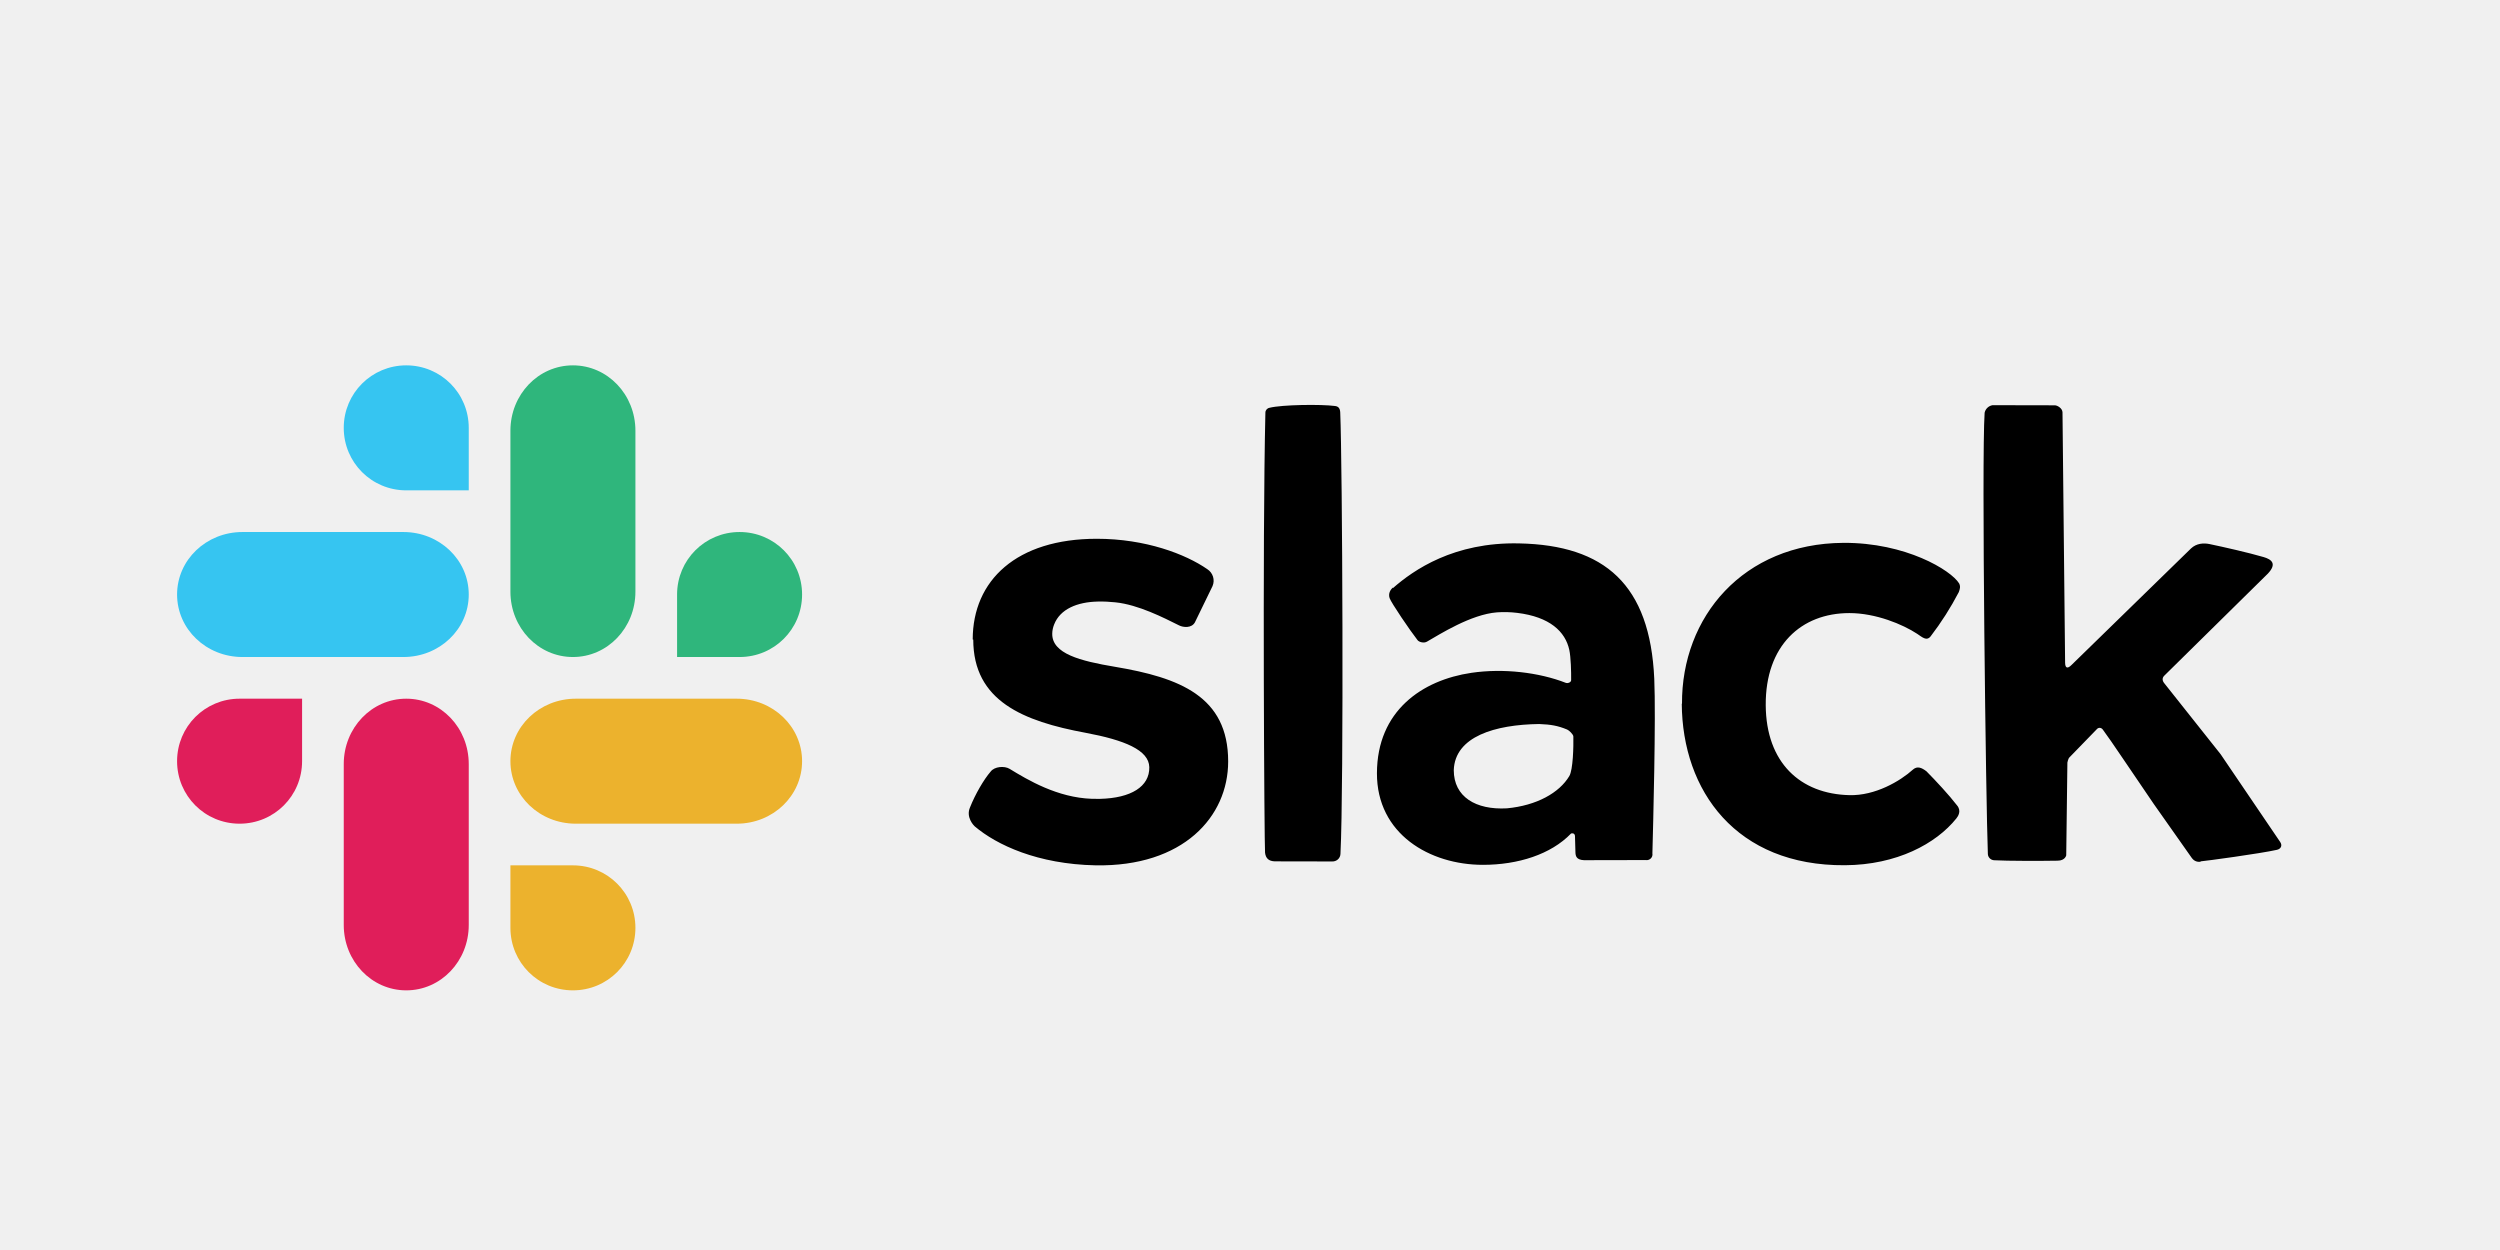
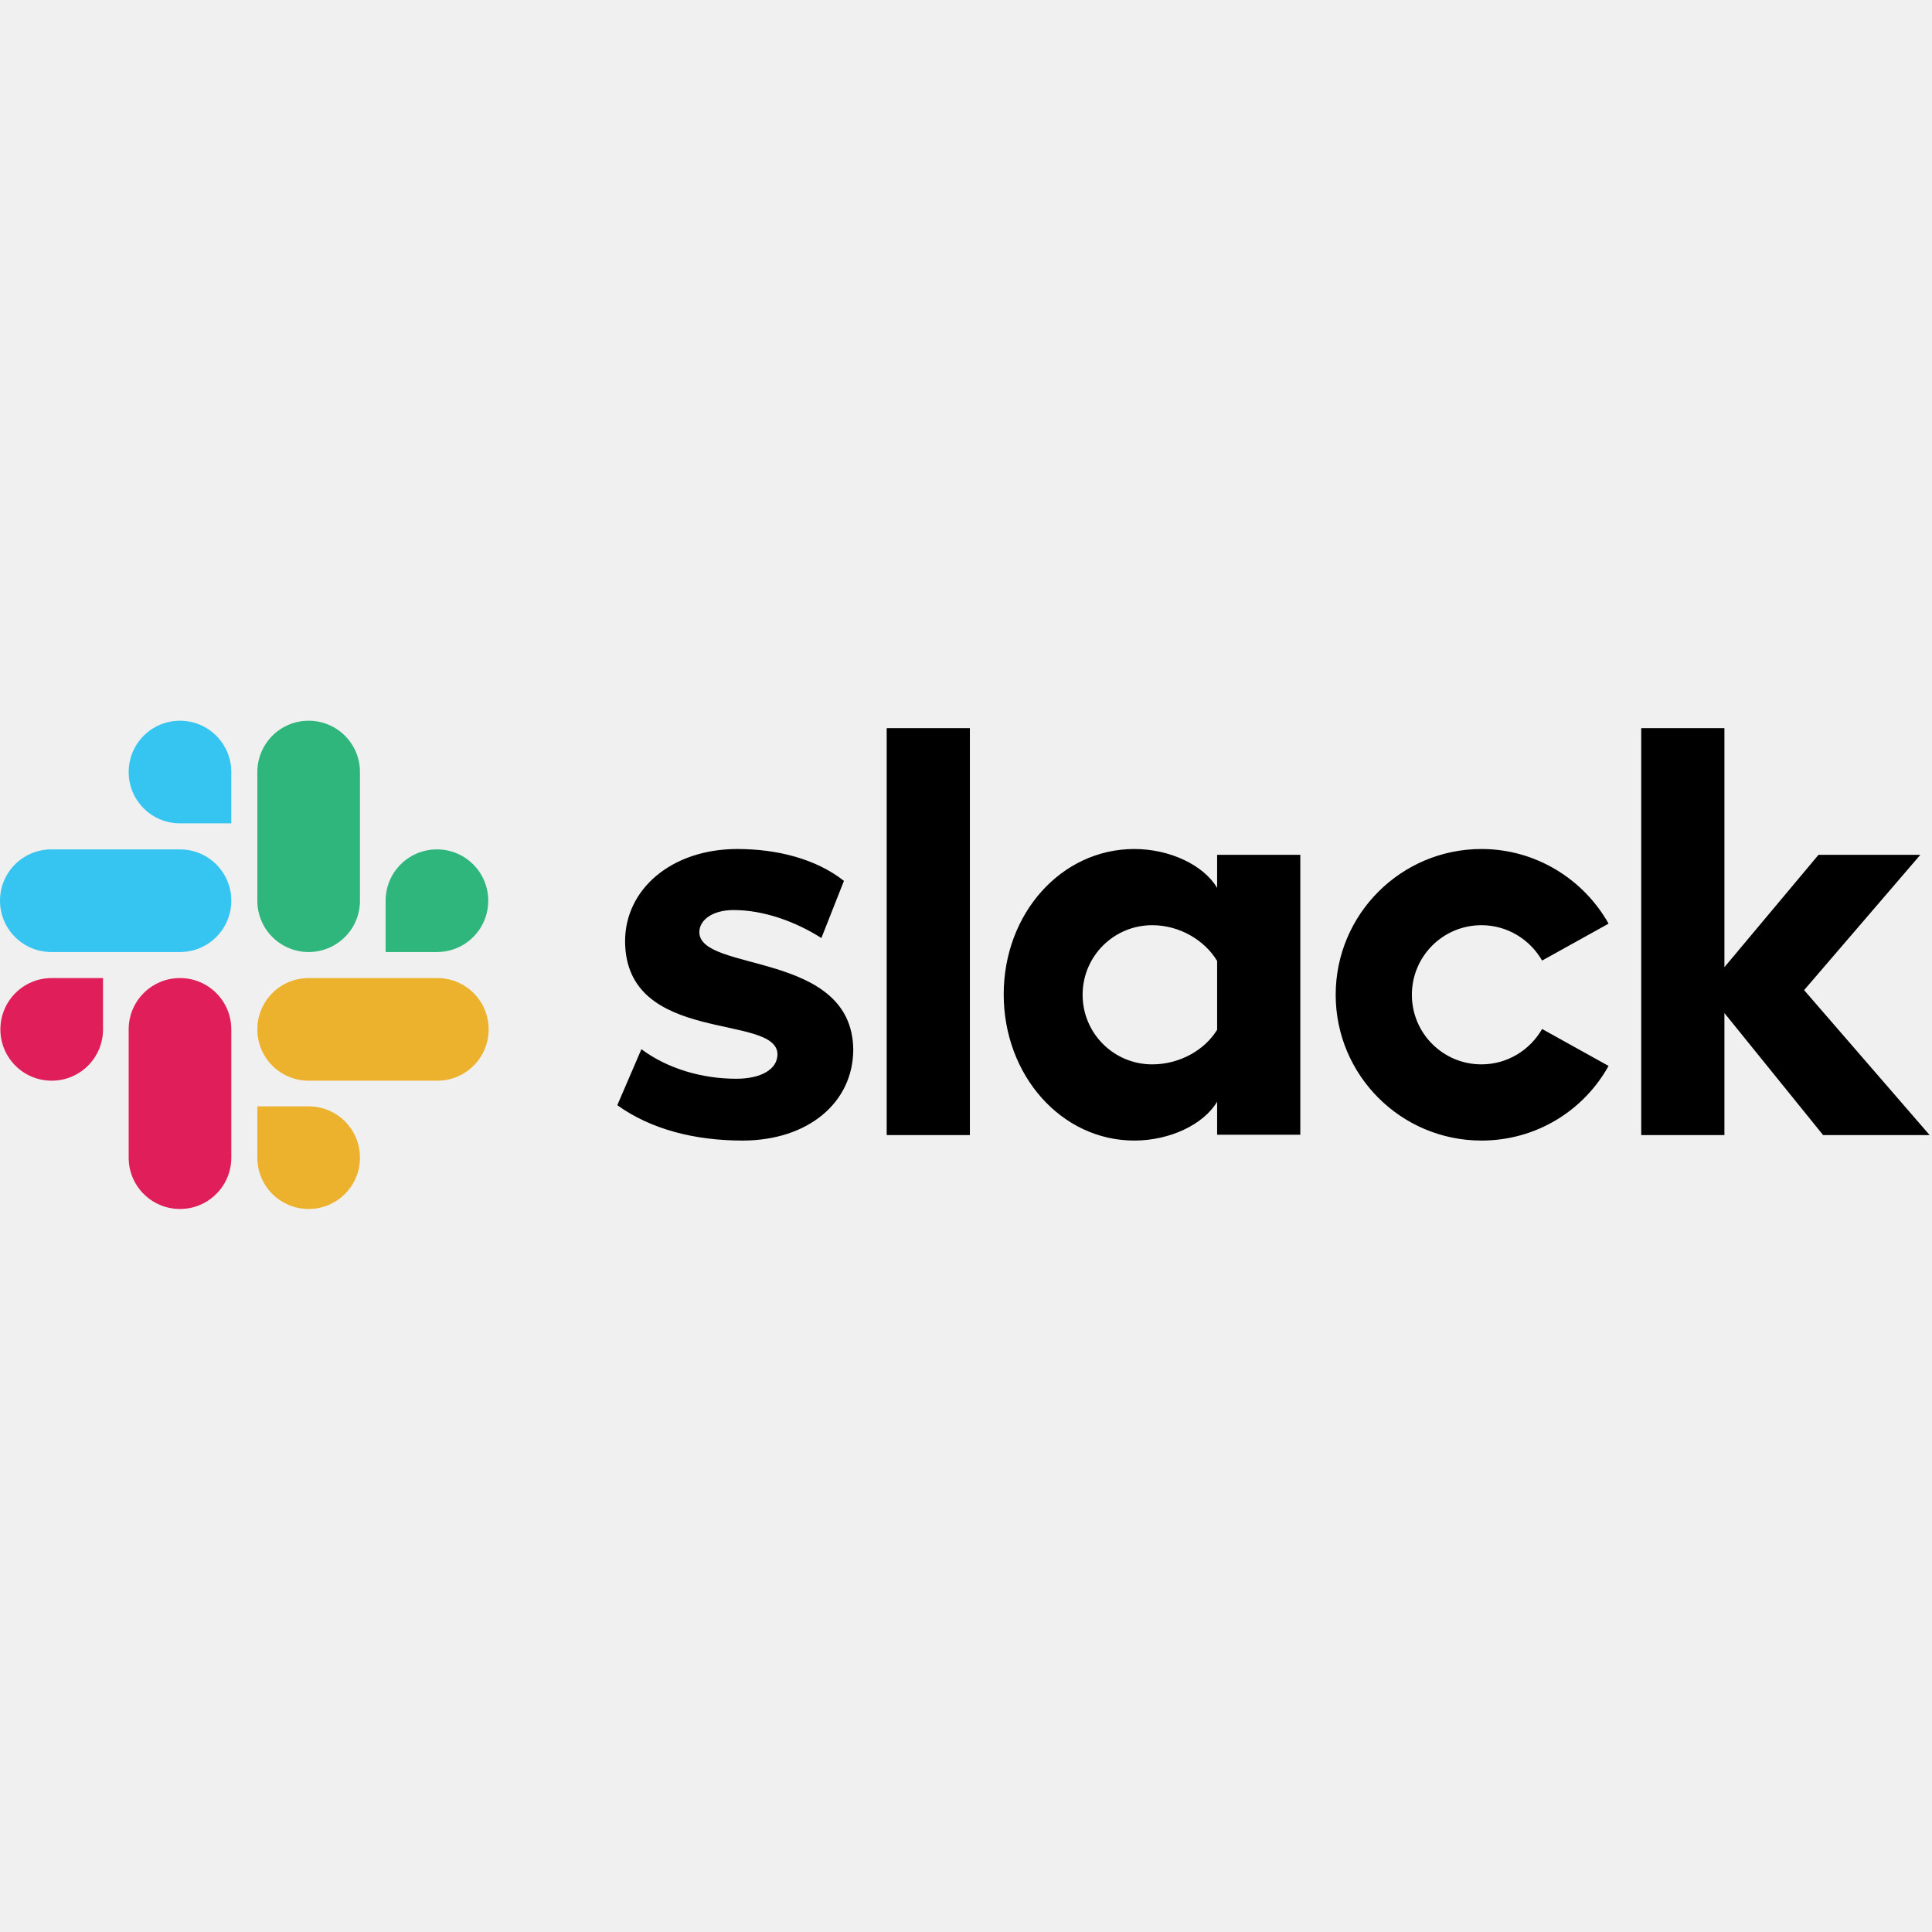
- <svg xmlns="http://www.w3.org/2000/svg" width="120" height="60" version="1.1" id="svg24" style="fill:#ffffff;fill-rule:evenodd;stroke:#000000;stroke-linecap:round;stroke-linejoin:round">
-   <defs id="defs28" />
-   <g id="g6" style="fill:#000000;stroke:none" transform="translate(8,17.03704)">
-     <path d="m 38.69,13.662 c 0,-2.849 2.112,-4.838 5.956,-4.838 2.342,0 4.261,0.736 5.3,1.456 0.276,0.175 0.383,0.52 0.255,0.817 l -0.846,1.74 c -0.157,0.284 -0.555,0.248 -0.758,0.145 -0.741,-0.369 -1.954,-0.992 -3.054,-1.107 -0.274,-0.029 -0.56,-0.044 -0.85,-0.037 -0.983,0.021 -1.802,0.357 -2.092,1.093 -0.059,0.146 -0.09,0.292 -0.093,0.438 -0.025,0.971 1.347,1.321 3.01,1.6 3.095,0.521 5.434,1.413 5.434,4.543 0,2.658 -2.163,5.061 -6.363,4.987 -2.777,-0.055 -4.747,-0.976 -5.803,-1.872 -0.036,-0.03 -0.438,-0.433 -0.223,-0.915 0.247,-0.623 0.662,-1.338 0.989,-1.714 0.182,-0.244 0.662,-0.283 0.91,-0.13 0.871,0.532 2.291,1.383 3.953,1.438 l 0.386,0.002 c 1.485,-0.035 2.384,-0.588 2.365,-1.521 -0.016,-0.822 -1.194,-1.301 -3.054,-1.649 -2.991,-0.554 -5.396,-1.522 -5.396,-4.478 m 27.163,4.056 c -2.109,0.028 -4.042,0.594 -4.098,2.214 0,1.284 1.06,1.916 2.55,1.833 1.428,-0.135 2.517,-0.744 2.997,-1.551 0.178,-0.3 0.204,-1.419 0.193,-1.899 -0.003,-0.1 -0.207,-0.295 -0.298,-0.332 -0.448,-0.185 -0.78,-0.243 -1.345,-0.265 m -7.016,-6.525 c 0.986,-0.867 2.927,-2.216 6.058,-2.145 4.111,0.084 6.283,1.979 6.485,6.5 0.083,1.869 -0.055,7.082 -0.09,8.38 0.016,0.089 -0.012,0.18 -0.077,0.243 a 0.283,0.283 0 0 1 -0.247,0.077 l -2.96,0.006 c -0.363,-0.018 -0.405,-0.194 -0.41,-0.38 l -0.022,-0.773 c -0.004,-0.155 -0.153,-0.15 -0.191,-0.125 -0.965,1.001 -2.545,1.501 -4.225,1.501 -2.553,0 -5.098,-1.476 -5.09,-4.399 0.008,-2.993 2.167,-4.47 4.539,-4.818 1.52,-0.223 3.232,-0.025 4.528,0.482 0.083,0.032 0.252,-0.015 0.255,-0.13 0.005,-0.381 -0.013,-1.108 -0.089,-1.453 -0.191,-0.878 -0.935,-1.585 -2.501,-1.776 -0.322,-0.04 -0.647,-0.048 -0.971,-0.025 -1.245,0.096 -2.741,1.05 -3.362,1.407 -0.146,0.084 -0.374,0.022 -0.448,-0.071 -0.361,-0.46 -1.272,-1.804 -1.343,-2.019 -0.07,-0.215 0.029,-0.394 0.157,-0.507 z m 13.874,5.558 c -0.025,-4.175 2.935,-7.697 7.741,-7.729 2.998,-0.019 5.177,1.317 5.561,1.947 0.076,0.148 0.038,0.271 -0.017,0.42 a 14.596,14.596 0 0 1 -1.351,2.121 c -0.195,0.245 -0.407,0.035 -0.651,-0.125 -0.681,-0.447 -1.976,-0.992 -3.25,-0.992 -2.311,0 -4.034,1.558 -4.014,4.424 0.018,2.752 1.654,4.261 4.021,4.315 1.231,0.03 2.424,-0.665 3.054,-1.234 0.201,-0.172 0.41,-0.088 0.64,0.09 0.452,0.454 1.099,1.155 1.46,1.626 0.235,0.268 0.06,0.53 -0.025,0.636 -0.975,1.213 -2.858,2.232 -5.35,2.246 -5.218,0.037 -7.806,-3.57 -7.83,-7.76 m 24.905,7.574 c 0.244,-0.018 2.858,-0.373 3.661,-0.553 0.199,-0.045 0.27,-0.209 0.16,-0.373 l -2.86,-4.215 -2.717,-3.423 c -0.094,-0.125 -0.089,-0.25 0.013,-0.35 l 4.971,-4.898 c 0.448,-0.475 0.178,-0.681 -0.201,-0.793 -0.736,-0.215 -1.924,-0.484 -2.6,-0.625 -0.285,-0.059 -0.629,-0.037 -0.891,0.213 l -5.739,5.597 c -0.191,0.188 -0.3,0.146 -0.302,-0.123 L 91,2.753 C 90.995,2.565 90.766,2.424 90.637,2.418 L 87.64,2.412 c -0.19,0.034 -0.339,0.177 -0.378,0.363 -0.153,2.26 0.064,18.851 0.155,21.172 0.002,0.162 0.131,0.296 0.295,0.308 0.658,0.037 2.285,0.035 3.047,0.021 0.374,0 0.42,-0.259 0.42,-0.259 l 0.056,-4.453 c 0,0 0.038,-0.198 0.102,-0.25 l 1.326,-1.366 c 0.076,-0.072 0.196,-0.067 0.272,0.035 0.376,0.498 1.447,2.116 2.44,3.562 l 1.824,2.59 c 0.137,0.193 0.298,0.2 0.42,0.196 z" id="path2" />
-     <path d="m 53.191,24.308 2.746,0.005 a 0.386,0.386 0 0 0 0.279,-0.096 0.373,0.373 0 0 0 0.126,-0.263 C 56.507,20.7 56.435,5.206 56.331,2.761 56.322,2.548 56.23,2.469 56.083,2.451 55.421,2.363 53.535,2.384 52.931,2.538 c -0.112,0.023 -0.192,0.119 -0.192,0.231 -0.148,6.306 -0.048,20.845 -0.017,21.12 0.032,0.275 0.178,0.409 0.467,0.419 z" id="path4" />
+ <svg xmlns="http://www.w3.org/2000/svg" width="800px" height="800px" viewBox="0 -191 512 512" version="1.1" preserveAspectRatio="xMidYMid">
+   <g>
+     <path d="M163.593,101.885 L169.98,87.05 C176.882,92.201 186.051,94.88 195.116,94.88 C201.812,94.88 206.036,92.304 206.036,88.39 C205.933,77.47 165.962,86.02 165.653,58.617 C165.55,44.71 177.912,33.996 195.425,33.996 C205.83,33.996 216.235,36.571 223.652,42.443 L217.677,57.587 C210.878,53.26 202.431,50.17 194.395,50.17 C188.935,50.17 185.33,52.745 185.33,56.042 C185.433,66.756 225.713,60.884 226.125,87.05 C226.125,101.267 214.072,111.26 196.765,111.26 C184.093,111.26 172.452,108.272 163.593,101.885 Z M408.673,81.693 L426.289,91.48 C419.696,103.327 407.128,111.26 392.602,111.26 C371.277,111.26 353.97,93.953 353.97,72.628 C353.97,51.303 371.277,33.996 392.602,33.996 C407.025,33.996 419.696,42.031 426.289,53.775 L408.673,63.562 C405.479,57.999 399.504,54.188 392.602,54.188 C382.403,54.188 374.162,62.429 374.162,72.628 C374.162,82.827 382.403,91.068 392.602,91.068 C399.504,91.068 405.479,87.256 408.673,81.693 Z M234.984,1.957 L257.03,1.957 L257.03,109.817 L234.984,109.817 L234.984,1.957 Z M434.942,1.957 L456.988,1.957 L456.988,65.313 L481.919,35.541 L508.909,35.541 L478.107,71.392 L511.382,109.817 L483.155,109.817 L456.988,77.47 L456.988,109.817 L434.942,109.817 L434.942,1.957 Z M322.55,81.899 L322.55,63.665 C319.356,58.308 312.763,54.188 305.346,54.188 C295.147,54.188 286.905,62.429 286.905,72.628 C286.905,82.827 295.147,91.068 305.346,91.068 C312.763,91.068 319.356,87.153 322.55,81.899 Z M322.55,35.541 L344.596,35.541 L344.596,109.714 L322.55,109.714 L322.55,100.958 C318.944,107.036 309.981,111.26 300.607,111.26 C281.239,111.26 265.993,93.953 265.993,72.525 C265.993,51.097 281.239,33.996 300.607,33.996 C309.981,33.996 318.944,38.22 322.55,44.298 L322.55,35.541 Z" fill="#000000">
+ 
+ </path>
+     <path d="M27.3,81.796 C27.3,89.317 21.222,95.395 13.701,95.395 C6.181,95.395 0.103,89.317 0.103,81.796 C0.103,74.276 6.181,68.198 13.701,68.198 L27.3,68.198 L27.3,81.796 Z M34.099,81.796 C34.099,74.276 40.177,68.198 47.697,68.198 C55.218,68.198 61.296,74.276 61.296,81.796 L61.296,115.792 C61.296,123.313 55.218,129.391 47.697,129.391 C40.177,129.391 34.099,123.313 34.099,115.792 L34.099,81.796 Z" fill="#E01E5A">
+ 
+ </path>
+     <path d="M47.697,27.197 C40.177,27.197 34.099,21.119 34.099,13.598 C34.099,6.078 40.177,0 47.697,0 C55.218,0 61.296,6.078 61.296,13.598 L61.296,27.197 L47.697,27.197 Z M47.697,34.099 C55.218,34.099 61.296,40.177 61.296,47.697 C61.296,55.218 55.218,61.296 47.697,61.296 L13.598,61.296 C6.078,61.296 0,55.218 0,47.697 C0,40.177 6.078,34.099 13.598,34.099 L47.697,34.099 Z" fill="#36C5F0">
+ 
+ </path>
+     <path d="M102.194,47.697 C102.194,40.177 108.272,34.099 115.792,34.099 C123.313,34.099 129.391,40.177 129.391,47.697 C129.391,55.218 123.313,61.296 115.792,61.296 L102.194,61.296 L102.194,47.697 Z M95.395,47.697 C95.395,55.218 89.317,61.296 81.796,61.296 C74.276,61.296 68.198,55.218 68.198,47.697 L68.198,13.598 C68.198,6.078 74.276,-7.10542736e-15 81.796,-7.10542736e-15 C89.317,-7.10542736e-15 95.395,6.078 95.395,13.598 L95.395,47.697 Z" fill="#2EB67D">
+ 
+ </path>
+     <path d="M81.796,102.194 C89.317,102.194 95.395,108.272 95.395,115.792 C95.395,123.313 89.317,129.391 81.796,129.391 C74.276,129.391 68.198,123.313 68.198,115.792 L68.198,102.194 L81.796,102.194 Z M81.796,95.395 C74.276,95.395 68.198,89.317 68.198,81.796 C68.198,74.276 74.276,68.198 81.796,68.198 L115.895,68.198 C123.416,68.198 129.494,74.276 129.494,81.796 C129.494,89.317 123.416,95.395 115.895,95.395 L81.796,95.395 Z" fill="#ECB22E">
+ 
+ </path>
  </g>
-   <path d="m 16.5,36.675 c 0,-1.738 1.338,-3.138 3,-3.138 1.662,0 3,1.399 3,3.138 v 7.724 c 0,1.738 -1.338,3.138 -3,3.138 -1.662,0 -3,-1.4 -3,-3.138 z" id="path8" style="fill:#e01e5a;stroke:none" />
-   <path d="m 27.638,39.537 c -1.738,0 -3.138,-1.338 -3.138,-3 0,-1.662 1.399,-3 3.138,-3 h 7.724 c 1.738,0 3.138,1.338 3.138,3 0,1.662 -1.399,3 -3.138,3 z" id="path10" style="fill:#ecb22d;stroke:none" />
-   <path d="m 24.5,20.675 c 0,-1.738 1.338,-3.138 3,-3.138 1.662,0 3,1.399 3,3.138 v 7.724 c 0,1.738 -1.338,3.138 -3,3.138 -1.662,0 -3,-1.399 -3,-3.138 z" id="path12" style="fill:#2fb67c;stroke:none" />
-   <path d="m 11.638,31.537 c -1.738,0 -3.138,-1.338 -3.138,-3 0,-1.662 1.399,-3 3.138,-3 h 7.724 c 1.738,0 3.138,1.338 3.138,3 0,1.662 -1.399,3 -3.138,3 z" id="path14" style="fill:#36c5f1;stroke:none" />
-   <path d="m 24.5,44.537 c 0,1.662 1.338,3 3,3 1.662,0 3,-1.338 3,-3 0,-1.662 -1.338,-3 -3,-3 h -3 z" id="path16" style="fill:#ecb22d;stroke:none" />
-   <path d="m 35.5,31.537 h -3 v -3 c 0,-1.662 1.338,-3 3,-3 1.662,0 3,1.338 3,3 0,1.662 -1.338,3 -3,3 z" id="path18" style="fill:#2fb67c;stroke:none" />
-   <path d="m 11.5,33.537 h 3 v 3 c 0,1.662 -1.338,3 -3,3 -1.662,0 -3,-1.338 -3,-3 0,-1.662 1.338,-3 3,-3 z" id="path20" style="fill:#e01e5a;stroke:none" />
-   <path d="m 22.5,20.537 v 3 h -3 c -1.662,0 -3,-1.338 -3,-3 0,-1.662 1.338,-3 3,-3 1.662,0 3,1.338 3,3 z" id="path22" style="fill:#36c5f1;stroke:none" />
</svg>
